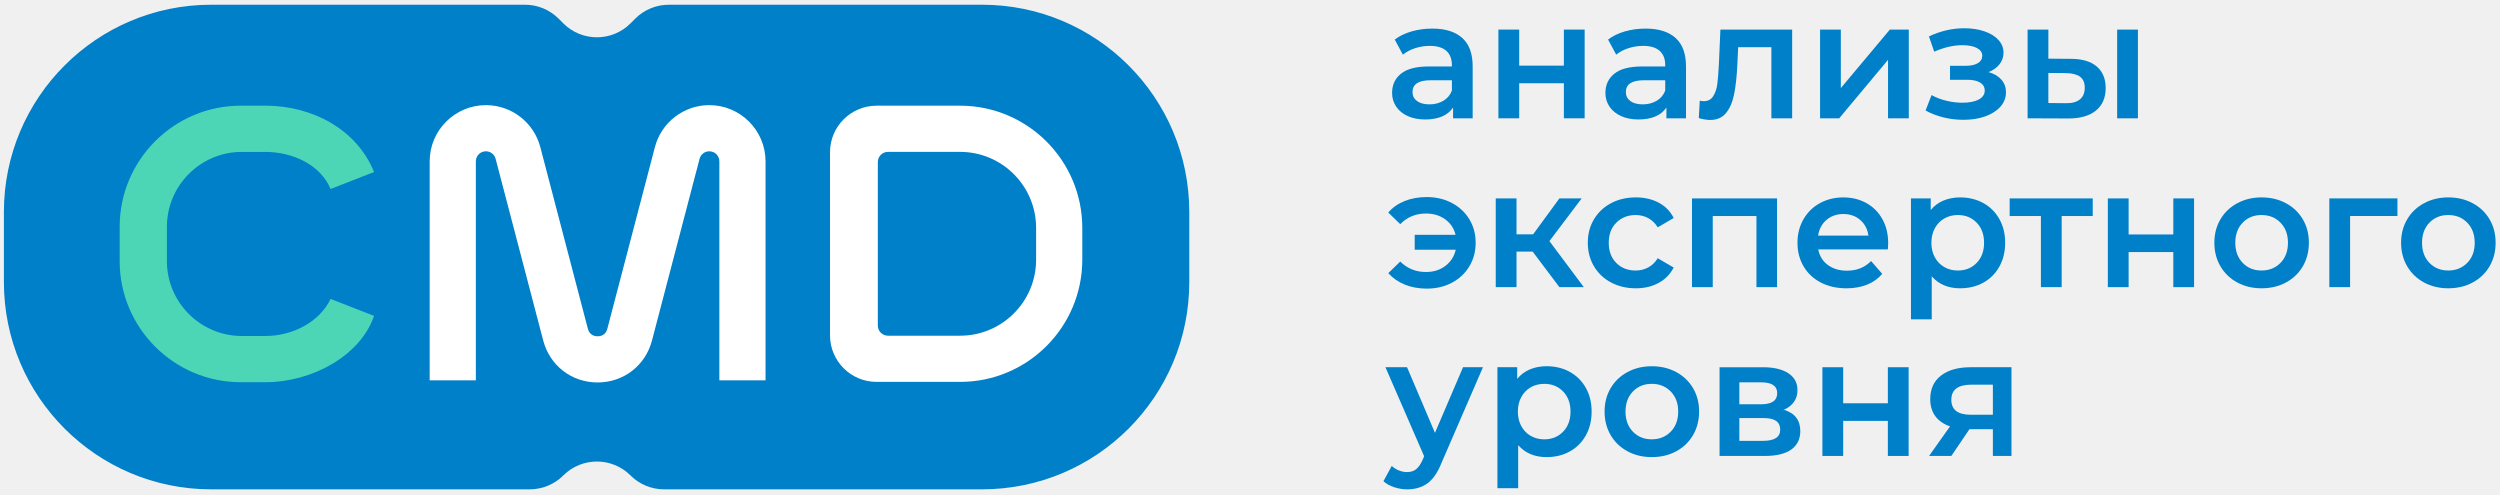
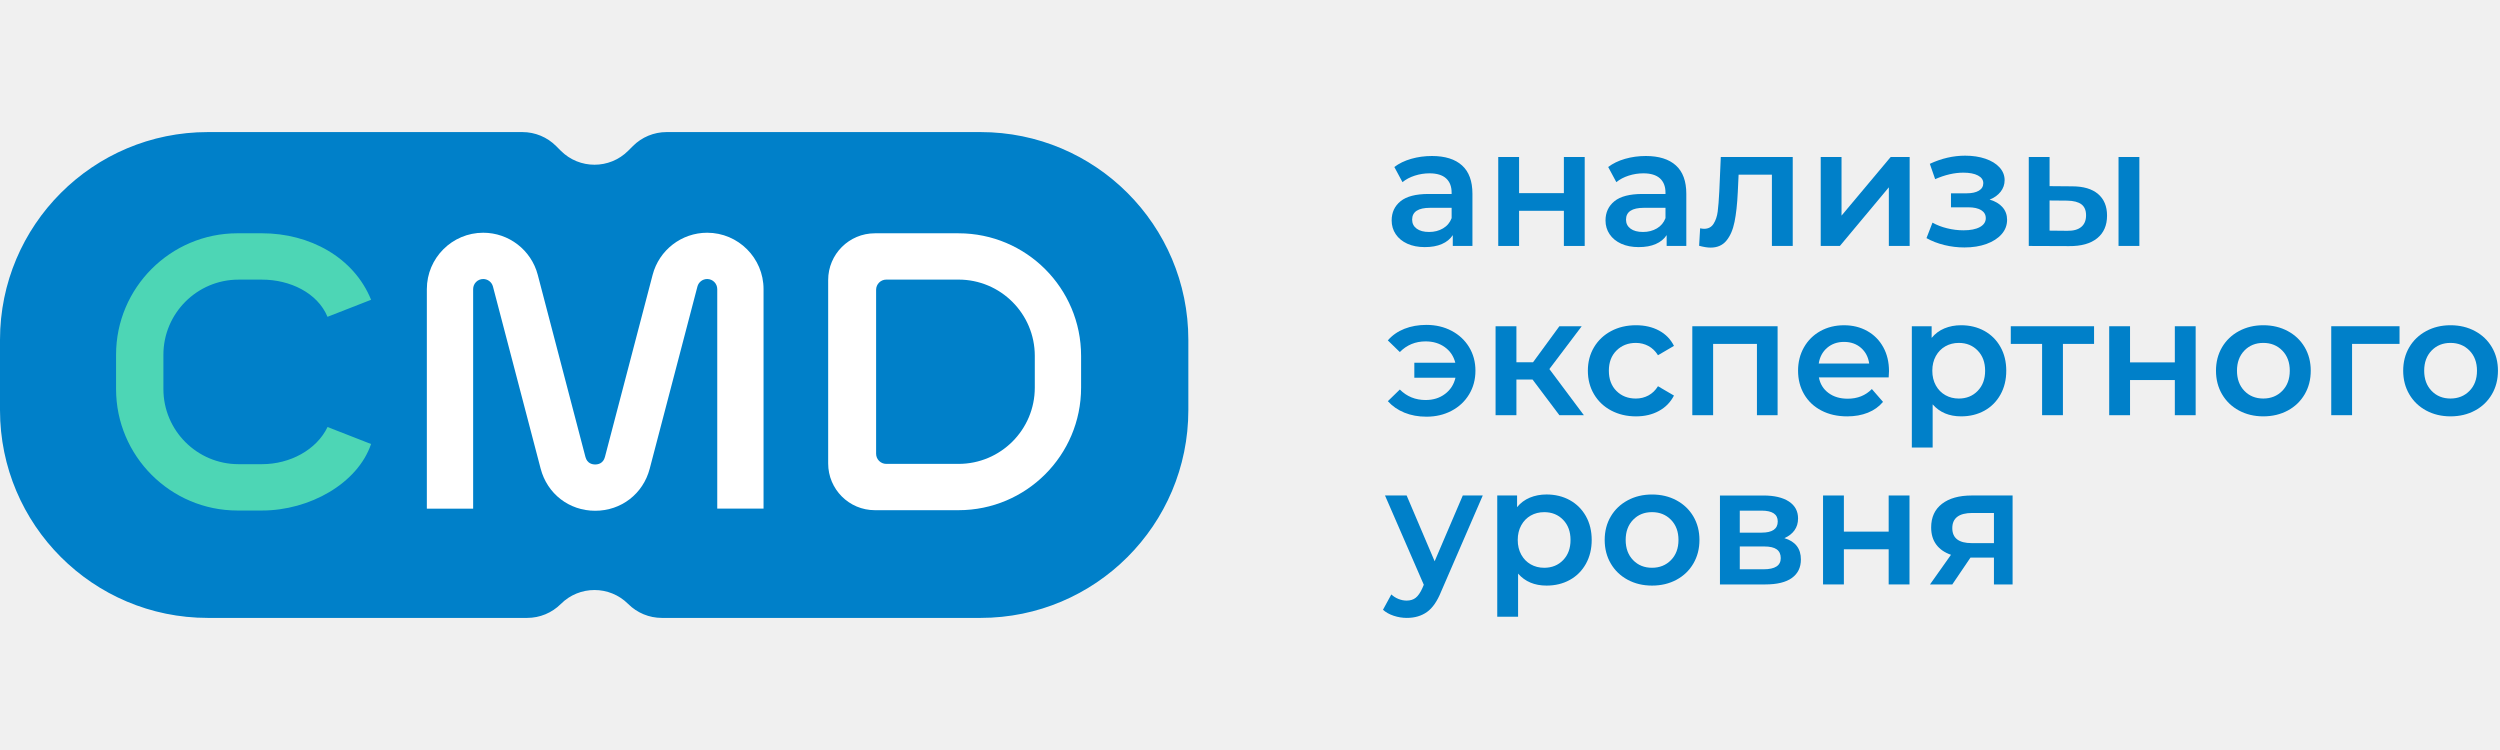
- <svg xmlns="http://www.w3.org/2000/svg" width="160.4" height="31.7" viewBox="-0.25 8.15 160.4 31.7" fill="none">
+ <svg xmlns="http://www.w3.org/2000/svg" width="160" height="48" viewBox="0 0 160 48" fill="none">
  <defs>
    <clipPath id="clip0_1385_86">
      <rect width="160" height="31.093" fill="white" transform="translate(0 8.45312)" />
    </clipPath>
  </defs>
  <g id="logo" clip-path="url(#clip0_1385_86)">
    <path id="Vector" d="M62.756 8.453H42.662C41.853 8.453 41.078 8.774 40.507 9.346L40.203 9.65C39.012 10.84 37.083 10.84 35.893 9.65L35.589 9.346C35.018 8.774 34.243 8.453 33.435 8.453H13.299C5.954 8.453 0 14.407 0 21.752V26.247C0 33.592 5.954 39.546 13.299 39.546H33.739C34.547 39.546 35.322 39.225 35.893 38.654C37.083 37.464 39.012 37.464 40.203 38.654C40.774 39.225 41.549 39.546 42.357 39.546H62.756C70.1 39.546 76.054 33.592 76.054 26.247V21.752C76.054 14.407 70.1 8.453 62.756 8.453Z" fill="#0080C9" />
    <path id="Vector_2" d="M61.346 32.652H55.993C54.341 32.652 53.003 31.314 53.003 29.662V17.921C53.003 16.27 54.341 14.931 55.993 14.931H61.346C65.679 14.931 69.19 18.443 69.19 22.775V24.808C69.19 29.14 65.678 32.652 61.346 32.652ZM56.723 29.689H61.346C64.042 29.689 66.227 27.504 66.227 24.809V22.775C66.227 20.08 64.042 17.894 61.346 17.894H56.723C56.363 17.894 56.071 18.186 56.071 18.547V29.037C56.07 29.397 56.363 29.689 56.723 29.689Z" fill="white" />
    <path id="Vector_3" d="M45.259 14.895C43.62 14.895 42.184 16.002 41.769 17.588L38.716 29.245C38.607 29.663 38.278 29.726 38.092 29.726C37.906 29.726 37.578 29.663 37.468 29.245L34.416 17.588C34 16.002 32.565 14.895 30.926 14.895C28.937 14.895 27.318 16.513 27.318 18.503V22.703V32.553H30.281V22.702V18.502C30.281 18.146 30.57 17.857 30.925 17.857C31.218 17.857 31.475 18.055 31.549 18.339L34.602 29.995C35.024 31.606 36.426 32.689 38.092 32.689C39.758 32.689 41.16 31.606 41.582 29.995L44.635 18.339C44.709 18.055 44.966 17.857 45.259 17.857C45.615 17.857 45.904 18.147 45.904 18.502V32.552H48.867V18.502C48.867 16.513 47.248 14.895 45.259 14.895Z" fill="white" />
    <path id="Vector_4" d="M20.963 27.329C20.257 28.797 18.55 29.707 16.772 29.707H15.265C12.614 29.707 10.458 27.551 10.458 24.901V22.703C10.458 20.053 12.614 17.896 15.265 17.896H16.772C18.549 17.896 20.32 18.735 20.96 20.276L23.75 19.186C22.644 16.459 19.806 14.93 16.771 14.93H15.2C10.915 14.93 7.428 18.416 7.428 22.702V24.9C7.428 29.186 10.914 32.673 15.2 32.673H16.771C19.805 32.673 22.89 30.947 23.748 28.417L20.963 27.329Z" fill="#4DD6B5" />
    <path id="Vector_5" d="M93.57 10.587C94.014 10.988 94.236 11.594 94.236 12.405V15.741H92.978V15.048C92.815 15.297 92.582 15.487 92.28 15.618C91.978 15.75 91.614 15.815 91.187 15.815C90.761 15.815 90.388 15.742 90.068 15.597C89.748 15.451 89.501 15.248 89.327 14.989C89.153 14.73 89.066 14.437 89.066 14.109C89.066 13.598 89.255 13.188 89.636 12.878C90.017 12.569 90.615 12.414 91.433 12.414H92.904V12.33C92.904 11.932 92.784 11.627 92.547 11.413C92.308 11.2 91.955 11.093 91.486 11.093C91.166 11.093 90.852 11.143 90.543 11.242C90.234 11.342 89.973 11.481 89.759 11.658L89.237 10.688C89.535 10.461 89.894 10.287 90.313 10.166C90.732 10.045 91.177 9.984 91.646 9.984C92.484 9.984 93.126 10.186 93.57 10.587ZM92.354 14.617C92.614 14.464 92.797 14.245 92.904 13.961V13.3H91.528C90.761 13.3 90.377 13.553 90.377 14.057C90.377 14.299 90.473 14.49 90.666 14.633C90.857 14.775 91.124 14.846 91.465 14.846C91.799 14.846 92.095 14.77 92.354 14.617Z" fill="#0080C9" />
    <path id="Vector_6" d="M95.888 10.048H97.221V12.361H100.088V10.048H101.421V15.741H100.088V13.491H97.221V15.741H95.888V10.048Z" fill="#0080C9" />
    <path id="Vector_7" d="M107.257 10.587C107.701 10.988 107.924 11.594 107.924 12.405V15.741H106.666V15.048C106.502 15.297 106.27 15.487 105.967 15.618C105.665 15.75 105.301 15.815 104.875 15.815C104.448 15.815 104.075 15.742 103.755 15.597C103.435 15.451 103.188 15.248 103.014 14.989C102.84 14.73 102.753 14.437 102.753 14.109C102.753 13.598 102.943 13.188 103.324 12.878C103.704 12.569 104.303 12.414 105.12 12.414H106.591V12.33C106.591 11.932 106.472 11.627 106.234 11.413C105.996 11.2 105.643 11.093 105.174 11.093C104.854 11.093 104.54 11.143 104.23 11.242C103.921 11.342 103.66 11.481 103.446 11.658L102.924 10.688C103.223 10.461 103.582 10.287 104.001 10.166C104.42 10.045 104.864 9.984 105.333 9.984C106.171 9.984 106.813 10.186 107.257 10.587ZM106.042 14.617C106.301 14.464 106.484 14.245 106.591 13.961V13.3H105.216C104.448 13.3 104.065 13.553 104.065 14.057C104.065 14.299 104.161 14.49 104.353 14.633C104.545 14.775 104.811 14.846 105.152 14.846C105.486 14.846 105.783 14.77 106.042 14.617Z" fill="#0080C9" />
    <path id="Vector_8" d="M114.735 10.048V15.741H113.402V11.178H111.271L111.218 12.308C111.182 13.061 111.113 13.692 111.01 14.2C110.907 14.709 110.732 15.11 110.487 15.405C110.243 15.7 109.906 15.847 109.48 15.847C109.281 15.847 109.036 15.809 108.744 15.73L108.808 14.611C108.908 14.632 108.993 14.643 109.064 14.643C109.334 14.643 109.537 14.534 109.672 14.317C109.807 14.1 109.894 13.841 109.933 13.539C109.972 13.238 110.006 12.805 110.035 12.244L110.131 10.048H114.735Z" fill="#0080C9" />
    <path id="Vector_9" d="M116.526 10.048H117.858V13.8L121.003 10.048H122.218V15.741H120.886V11.988L117.752 15.741H116.526V10.048Z" fill="#0080C9" />
    <path id="Vector_10" d="M128.161 13.262C128.357 13.486 128.454 13.754 128.454 14.066C128.454 14.415 128.337 14.722 128.102 14.989C127.868 15.255 127.545 15.463 127.133 15.613C126.721 15.762 126.251 15.837 125.726 15.837C125.285 15.837 124.855 15.785 124.436 15.682C124.016 15.579 123.637 15.431 123.295 15.24L123.679 14.249C123.956 14.405 124.269 14.526 124.617 14.611C124.964 14.697 125.313 14.74 125.661 14.74C126.109 14.74 126.459 14.67 126.712 14.532C126.963 14.393 127.09 14.203 127.09 13.962C127.09 13.741 126.992 13.571 126.797 13.45C126.601 13.329 126.326 13.268 125.971 13.268H124.863V12.372H125.865C126.199 12.372 126.46 12.315 126.649 12.202C126.837 12.088 126.931 11.928 126.931 11.722C126.931 11.516 126.817 11.352 126.59 11.231C126.362 11.111 126.049 11.05 125.652 11.05C125.083 11.05 124.483 11.188 123.85 11.466L123.509 10.485C124.255 10.136 125.009 9.963 125.769 9.963C126.252 9.963 126.686 10.028 127.07 10.16C127.453 10.291 127.754 10.476 127.971 10.714C128.187 10.953 128.296 11.224 128.296 11.53C128.296 11.807 128.21 12.054 128.04 12.271C127.87 12.488 127.635 12.656 127.337 12.777C127.69 12.877 127.966 13.038 128.161 13.262Z" fill="#0080C9" />
    <path id="Vector_11" d="M134.275 12.415C134.659 12.742 134.851 13.204 134.851 13.8C134.851 14.426 134.639 14.909 134.217 15.25C133.794 15.591 133.195 15.758 132.421 15.751L129.841 15.741V10.048H131.173V11.913L132.612 11.925C133.337 11.925 133.892 12.088 134.275 12.415ZM133.199 14.525C133.405 14.355 133.508 14.106 133.508 13.779C133.508 13.459 133.408 13.225 133.209 13.075C133.01 12.927 132.708 12.848 132.303 12.841L131.172 12.831V14.76L132.303 14.771C132.694 14.778 132.993 14.696 133.199 14.525ZM135.586 10.048H136.919V15.741H135.586V10.048Z" fill="#0080C9" />
    <path id="Vector_12" d="M92.904 21.173C93.38 21.425 93.753 21.773 94.023 22.217C94.293 22.662 94.428 23.165 94.428 23.725C94.428 24.287 94.293 24.792 94.023 25.239C93.753 25.687 93.38 26.037 92.904 26.289C92.428 26.541 91.891 26.668 91.294 26.668C90.775 26.668 90.306 26.582 89.887 26.412C89.468 26.241 89.112 25.996 88.822 25.676L89.589 24.93C90.037 25.377 90.587 25.601 91.242 25.601C91.725 25.601 92.139 25.472 92.483 25.212C92.828 24.953 93.05 24.606 93.15 24.173H90.517V23.214H93.139C93.032 22.795 92.809 22.462 92.467 22.217C92.126 21.972 91.717 21.849 91.241 21.849C90.587 21.849 90.037 22.076 89.588 22.531L88.821 21.785C89.105 21.458 89.458 21.211 89.881 21.044C90.304 20.877 90.775 20.793 91.294 20.793C91.891 20.794 92.427 20.921 92.904 21.173Z" fill="#0080C9" />
    <path id="Vector_13" d="M98.084 24.291H97.05V26.573H95.717V20.88H97.05V23.183H98.116L99.8 20.88H101.229L99.16 23.619L101.367 26.572H99.8L98.084 24.291Z" fill="#0080C9" />
    <path id="Vector_14" d="M103.116 26.274C102.647 26.025 102.281 25.678 102.018 25.234C101.755 24.79 101.623 24.288 101.623 23.725C101.623 23.164 101.755 22.663 102.018 22.222C102.281 21.782 102.645 21.437 103.111 21.189C103.576 20.94 104.107 20.815 104.704 20.815C105.265 20.815 105.757 20.929 106.18 21.157C106.603 21.384 106.921 21.711 107.134 22.137L106.111 22.735C105.948 22.472 105.743 22.275 105.498 22.143C105.253 22.012 104.985 21.946 104.694 21.946C104.196 21.946 103.784 22.108 103.457 22.432C103.13 22.755 102.967 23.187 102.967 23.727C102.967 24.267 103.129 24.699 103.452 25.021C103.775 25.345 104.189 25.507 104.694 25.507C104.985 25.507 105.253 25.441 105.498 25.31C105.744 25.178 105.948 24.981 106.111 24.718L107.134 25.316C106.914 25.742 106.593 26.071 106.17 26.301C105.747 26.533 105.259 26.648 104.704 26.648C104.114 26.647 103.585 26.522 103.116 26.274Z" fill="#0080C9" />
    <path id="Vector_15" d="M113.766 20.88V26.573H112.444V22.01H109.64V26.573H108.308V20.88H113.766Z" fill="#0080C9" />
    <path id="Vector_16" d="M120.875 24.152H116.409C116.487 24.572 116.691 24.904 117.022 25.149C117.352 25.395 117.763 25.517 118.253 25.517C118.879 25.517 119.394 25.311 119.799 24.899L120.513 25.72C120.257 26.026 119.934 26.256 119.543 26.413C119.152 26.569 118.711 26.648 118.221 26.648C117.595 26.648 117.045 26.523 116.568 26.274C116.092 26.026 115.724 25.679 115.465 25.235C115.205 24.791 115.076 24.288 115.076 23.726C115.076 23.172 115.202 22.673 115.454 22.229C115.706 21.785 116.057 21.438 116.504 21.189C116.952 20.941 117.456 20.816 118.018 20.816C118.573 20.816 119.068 20.939 119.505 21.184C119.942 21.429 120.283 21.774 120.528 22.218C120.774 22.663 120.896 23.176 120.896 23.759C120.897 23.85 120.89 23.981 120.875 24.152ZM116.937 22.26C116.642 22.513 116.463 22.849 116.399 23.268H119.628C119.571 22.856 119.397 22.521 119.106 22.265C118.815 22.01 118.452 21.882 118.019 21.882C117.593 21.881 117.232 22.008 116.937 22.26Z" fill="#0080C9" />
    <path id="Vector_17" d="M127 21.178C127.437 21.42 127.78 21.761 128.028 22.202C128.277 22.642 128.401 23.151 128.401 23.726C128.401 24.302 128.277 24.811 128.028 25.256C127.78 25.7 127.437 26.043 127 26.285C126.562 26.526 126.067 26.647 125.512 26.647C124.745 26.647 124.137 26.391 123.69 25.879V28.64H122.357V20.88H123.625V21.626C123.846 21.356 124.117 21.153 124.441 21.018C124.764 20.883 125.121 20.815 125.512 20.815C126.067 20.816 126.562 20.937 127 21.178ZM126.573 25.016C126.89 24.689 127.048 24.26 127.048 23.727C127.048 23.193 126.89 22.764 126.573 22.437C126.257 22.11 125.854 21.946 125.363 21.946C125.043 21.946 124.756 22.02 124.5 22.165C124.244 22.311 124.042 22.518 123.892 22.788C123.743 23.059 123.668 23.372 123.668 23.727C123.668 24.082 123.743 24.394 123.892 24.665C124.042 24.935 124.244 25.143 124.5 25.288C124.756 25.434 125.043 25.507 125.363 25.507C125.854 25.506 126.257 25.343 126.573 25.016Z" fill="#0080C9" />
    <path id="Vector_18" d="M134.02 22.01H132.027V26.572H130.694V22.01H128.69V20.88H134.02V22.01Z" fill="#0080C9" />
    <path id="Vector_19" d="M134.989 20.88H136.322V23.193H139.189V20.88H140.522V26.573H139.189V24.323H136.322V26.573H134.989V20.88Z" fill="#0080C9" />
    <path id="Vector_20" d="M143.294 26.274C142.832 26.025 142.472 25.678 142.212 25.234C141.953 24.79 141.823 24.288 141.823 23.725C141.823 23.164 141.953 22.663 142.212 22.222C142.472 21.782 142.832 21.437 143.294 21.189C143.756 20.94 144.275 20.815 144.851 20.815C145.434 20.815 145.956 20.94 146.418 21.189C146.88 21.437 147.24 21.782 147.5 22.222C147.759 22.663 147.888 23.164 147.888 23.725C147.888 24.287 147.759 24.79 147.5 25.234C147.24 25.678 146.88 26.025 146.418 26.274C145.956 26.522 145.433 26.647 144.851 26.647C144.275 26.647 143.756 26.522 143.294 26.274ZM146.066 25.016C146.385 24.689 146.546 24.259 146.546 23.726C146.546 23.193 146.386 22.763 146.066 22.436C145.746 22.109 145.341 21.946 144.851 21.946C144.36 21.946 143.957 22.109 143.641 22.436C143.325 22.763 143.167 23.193 143.167 23.726C143.167 24.259 143.325 24.689 143.641 25.016C143.957 25.343 144.36 25.506 144.851 25.506C145.341 25.505 145.746 25.342 146.066 25.016Z" fill="#0080C9" />
    <path id="Vector_21" d="M153.57 22.009H150.532V26.572H149.2V20.879H153.57V22.009Z" fill="#0080C9" />
    <path id="Vector_22" d="M155.275 26.274C154.814 26.025 154.453 25.678 154.194 25.234C153.934 24.79 153.804 24.288 153.804 23.725C153.804 23.164 153.934 22.663 154.194 22.222C154.453 21.782 154.814 21.437 155.275 21.189C155.737 20.94 156.256 20.815 156.832 20.815C157.415 20.815 157.937 20.94 158.399 21.189C158.861 21.437 159.222 21.782 159.481 22.222C159.74 22.663 159.869 23.164 159.869 23.725C159.869 24.287 159.74 24.79 159.481 25.234C159.221 25.678 158.861 26.025 158.399 26.274C157.937 26.522 157.414 26.647 156.832 26.647C156.256 26.647 155.737 26.522 155.275 26.274ZM158.047 25.016C158.367 24.689 158.527 24.259 158.527 23.726C158.527 23.193 158.367 22.763 158.047 22.436C157.727 22.109 157.322 21.946 156.832 21.946C156.342 21.946 155.938 22.109 155.622 22.436C155.306 22.763 155.148 23.193 155.148 23.726C155.148 24.259 155.306 24.689 155.622 25.016C155.938 25.343 156.342 25.506 156.832 25.506C157.322 25.505 157.727 25.342 158.047 25.016Z" fill="#0080C9" />
    <path id="Vector_23" d="M94.897 31.711L92.232 37.862C91.983 38.48 91.681 38.916 91.326 39.168C90.97 39.42 90.54 39.546 90.036 39.546C89.751 39.546 89.471 39.5 89.194 39.408C88.916 39.315 88.689 39.188 88.511 39.024L89.045 38.044C89.173 38.164 89.323 38.261 89.498 38.332C89.672 38.402 89.848 38.438 90.025 38.438C90.26 38.438 90.454 38.378 90.606 38.257C90.759 38.136 90.899 37.933 91.028 37.649L91.123 37.425L88.64 31.711H90.025L91.817 35.922L93.618 31.711H94.897Z" fill="#0080C9" />
    <path id="Vector_24" d="M100.467 32.009C100.904 32.251 101.247 32.592 101.496 33.033C101.744 33.474 101.869 33.982 101.869 34.558C101.869 35.133 101.744 35.643 101.496 36.087C101.247 36.531 100.904 36.874 100.467 37.116C100.03 37.357 99.534 37.478 98.98 37.478C98.212 37.478 97.604 37.222 97.157 36.71V39.471H95.824V31.711H97.093V32.457C97.314 32.187 97.585 31.985 97.909 31.849C98.232 31.715 98.589 31.646 98.98 31.646C99.533 31.647 100.03 31.768 100.467 32.009ZM100.04 35.847C100.356 35.52 100.514 35.091 100.514 34.558C100.514 34.025 100.356 33.594 100.04 33.268C99.724 32.941 99.32 32.778 98.83 32.778C98.51 32.778 98.222 32.85 97.966 32.996C97.711 33.142 97.508 33.349 97.359 33.62C97.21 33.89 97.135 34.203 97.135 34.558C97.135 34.913 97.21 35.225 97.359 35.496C97.508 35.766 97.711 35.974 97.966 36.119C98.222 36.265 98.51 36.338 98.83 36.338C99.32 36.337 99.724 36.174 100.04 35.847Z" fill="#0080C9" />
    <path id="Vector_25" d="M104.171 37.105C103.709 36.856 103.348 36.51 103.089 36.065C102.829 35.621 102.7 35.118 102.7 34.557C102.7 33.996 102.829 33.495 103.089 33.054C103.348 32.614 103.709 32.269 104.171 32.021C104.633 31.772 105.152 31.648 105.728 31.648C106.311 31.648 106.833 31.772 107.295 32.021C107.756 32.269 108.117 32.614 108.376 33.054C108.635 33.495 108.765 33.996 108.765 34.557C108.765 35.119 108.635 35.621 108.376 36.065C108.117 36.51 107.756 36.856 107.295 37.105C106.833 37.354 106.31 37.478 105.728 37.478C105.152 37.477 104.633 37.354 104.171 37.105ZM106.943 35.847C107.262 35.52 107.423 35.09 107.423 34.557C107.423 34.024 107.263 33.594 106.943 33.267C106.623 32.94 106.218 32.777 105.728 32.777C105.237 32.777 104.834 32.94 104.518 33.267C104.201 33.595 104.043 34.024 104.043 34.557C104.043 35.09 104.201 35.52 104.518 35.847C104.834 36.174 105.237 36.337 105.728 36.337C106.218 36.337 106.623 36.173 106.943 35.847Z" fill="#0080C9" />
    <path id="Vector_26" d="M115.257 35.805C115.257 36.317 115.066 36.711 114.682 36.989C114.298 37.266 113.729 37.404 112.976 37.404H110.077V31.712H112.859C113.555 31.712 114.099 31.84 114.49 32.096C114.88 32.352 115.076 32.714 115.076 33.183C115.076 33.474 115 33.727 114.847 33.94C114.694 34.153 114.479 34.32 114.202 34.441C114.906 34.654 115.257 35.109 115.257 35.805ZM111.346 34.089H112.742C113.431 34.089 113.776 33.85 113.776 33.374C113.776 32.912 113.431 32.681 112.742 32.681H111.346V34.089ZM113.968 35.72C113.968 35.471 113.882 35.284 113.712 35.16C113.541 35.036 113.275 34.974 112.912 34.974H111.346V36.434H112.87C113.602 36.434 113.968 36.196 113.968 35.72Z" fill="#0080C9" />
    <path id="Vector_27" d="M116.675 31.711H118.008V34.024H120.875V31.711H122.208V37.404H120.875V35.154H118.008V37.404H116.675V31.711Z" fill="#0080C9" />
    <path id="Vector_28" d="M128.806 31.711V37.404H127.612V35.687H126.11L124.947 37.404H123.519L124.863 35.506C124.451 35.364 124.136 35.145 123.919 34.851C123.702 34.556 123.594 34.191 123.594 33.758C123.594 33.104 123.825 32.6 124.287 32.244C124.749 31.888 125.385 31.711 126.195 31.711H128.806ZM124.947 33.801C124.947 34.441 125.363 34.76 126.194 34.76H127.612V32.83H126.237C125.377 32.83 124.947 33.154 124.947 33.801Z" fill="#0080C9" />
  </g>
</svg>
